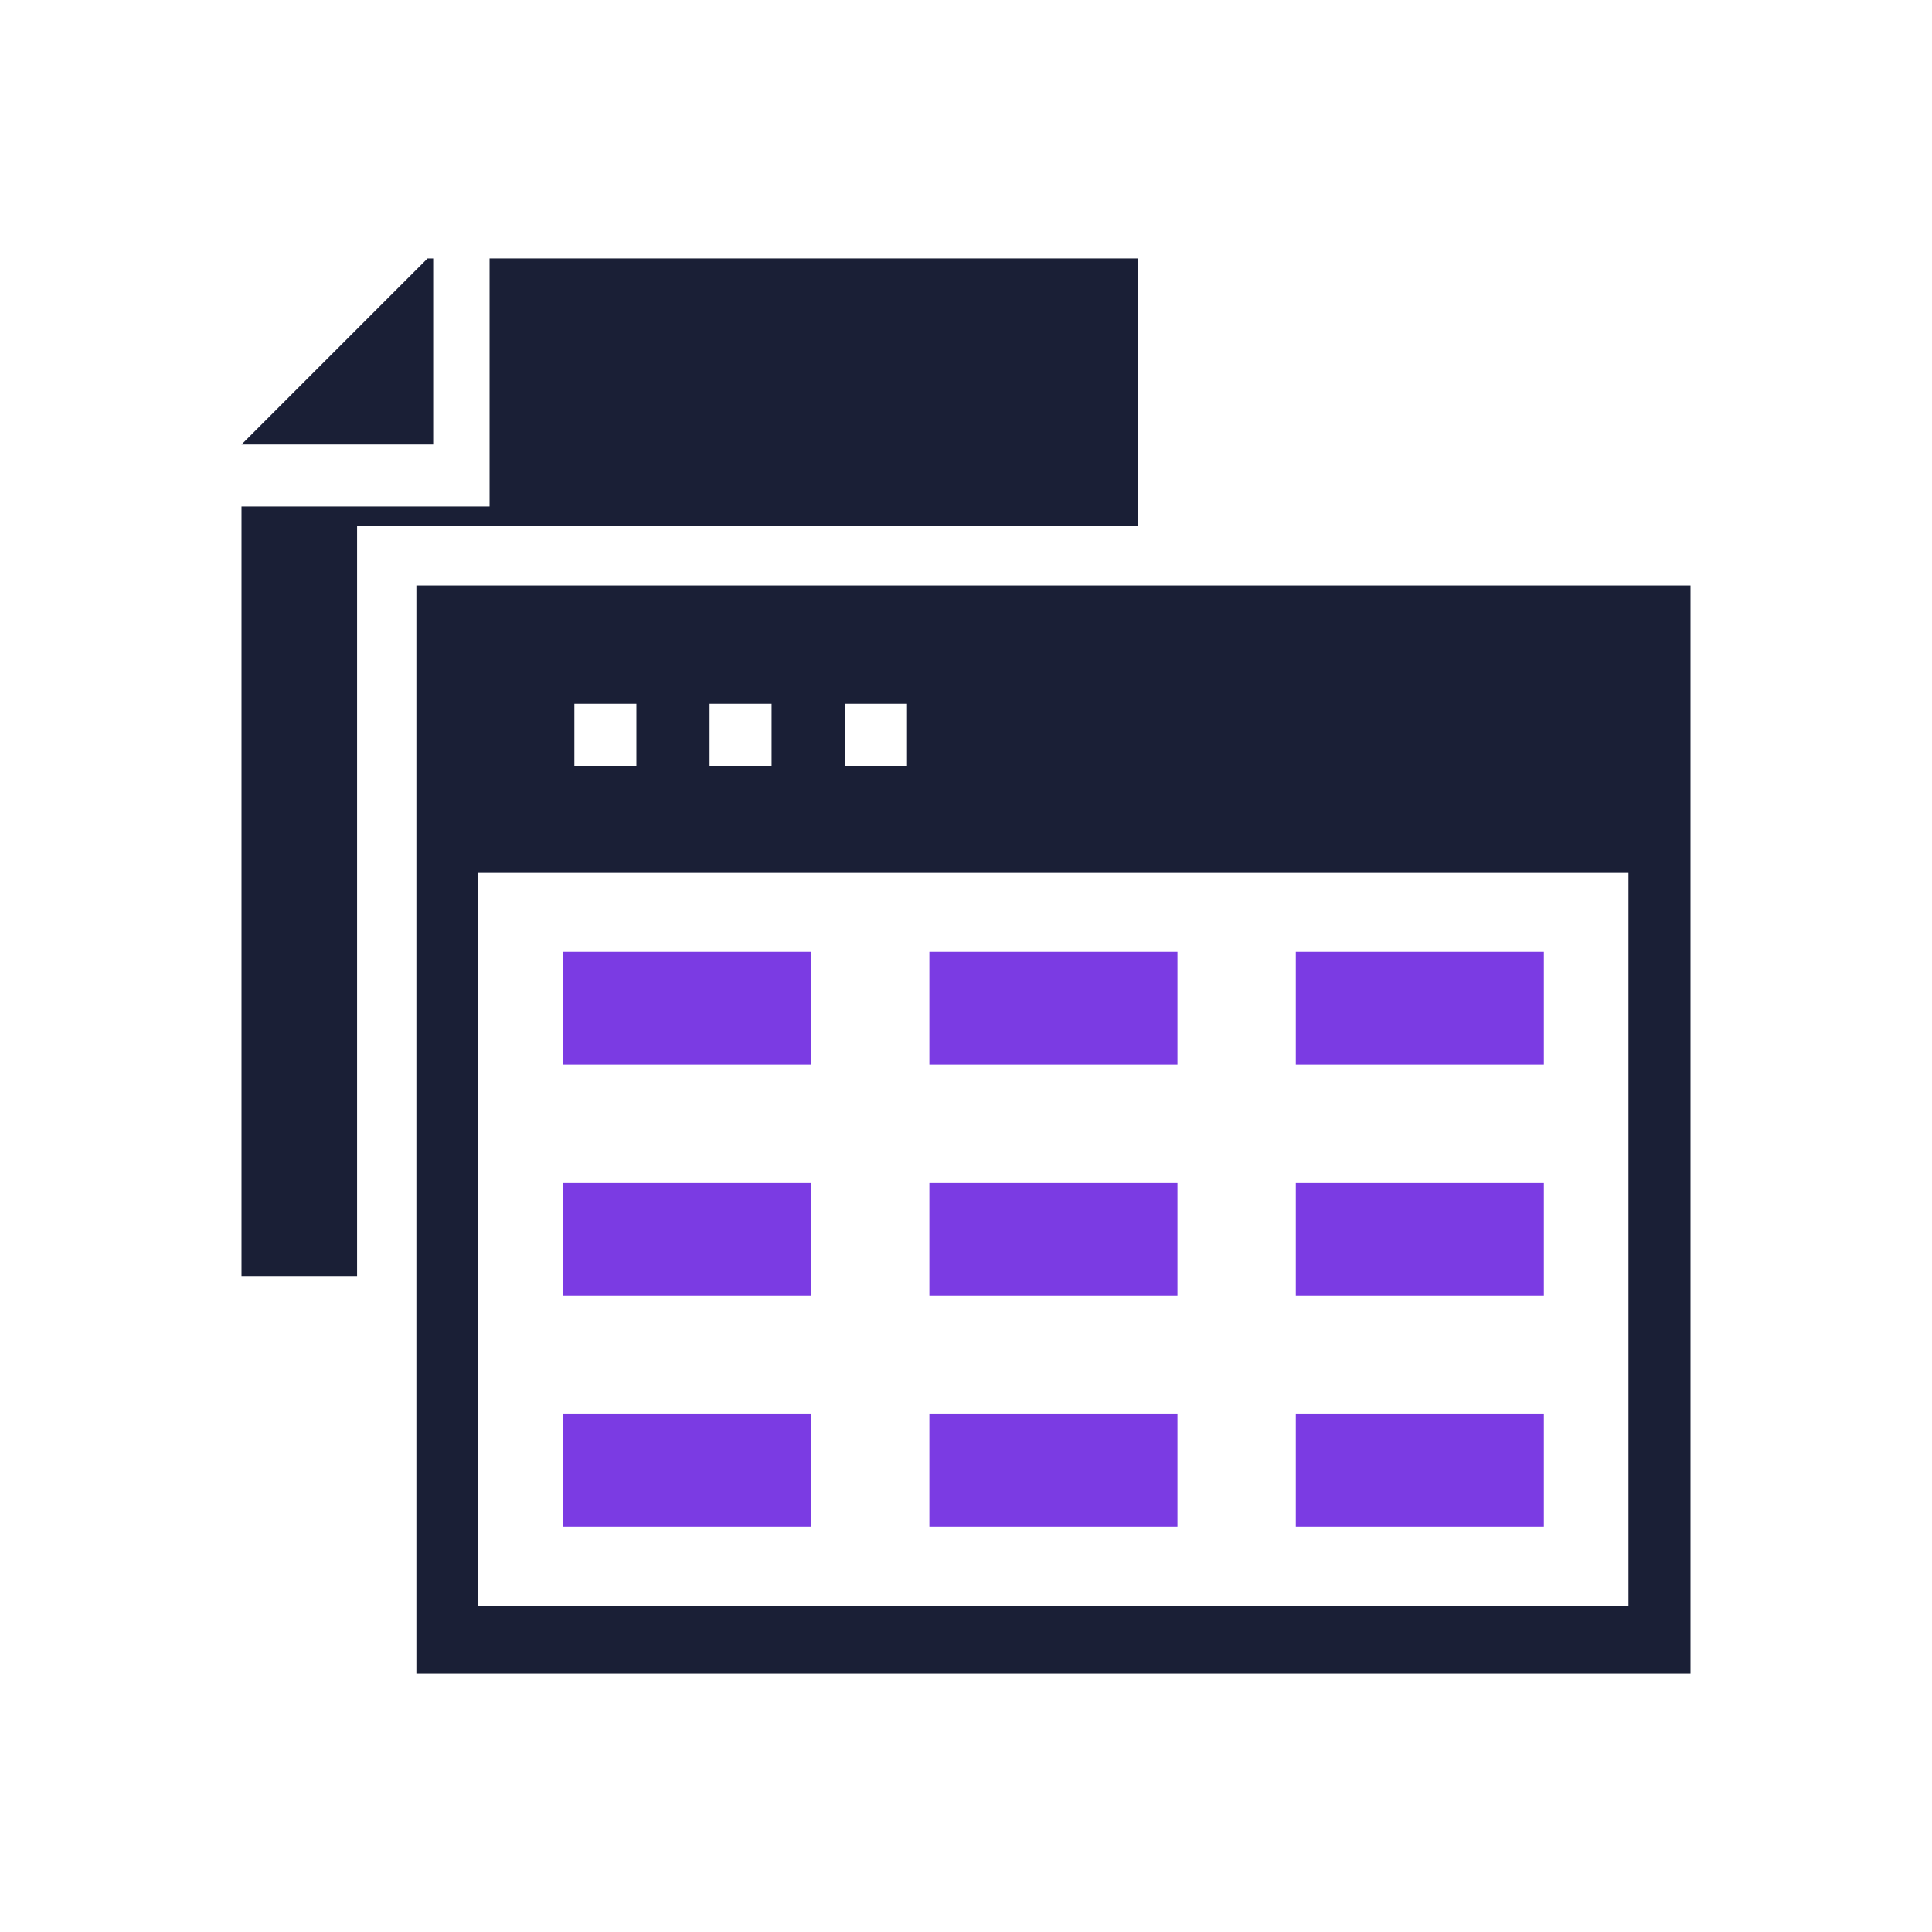
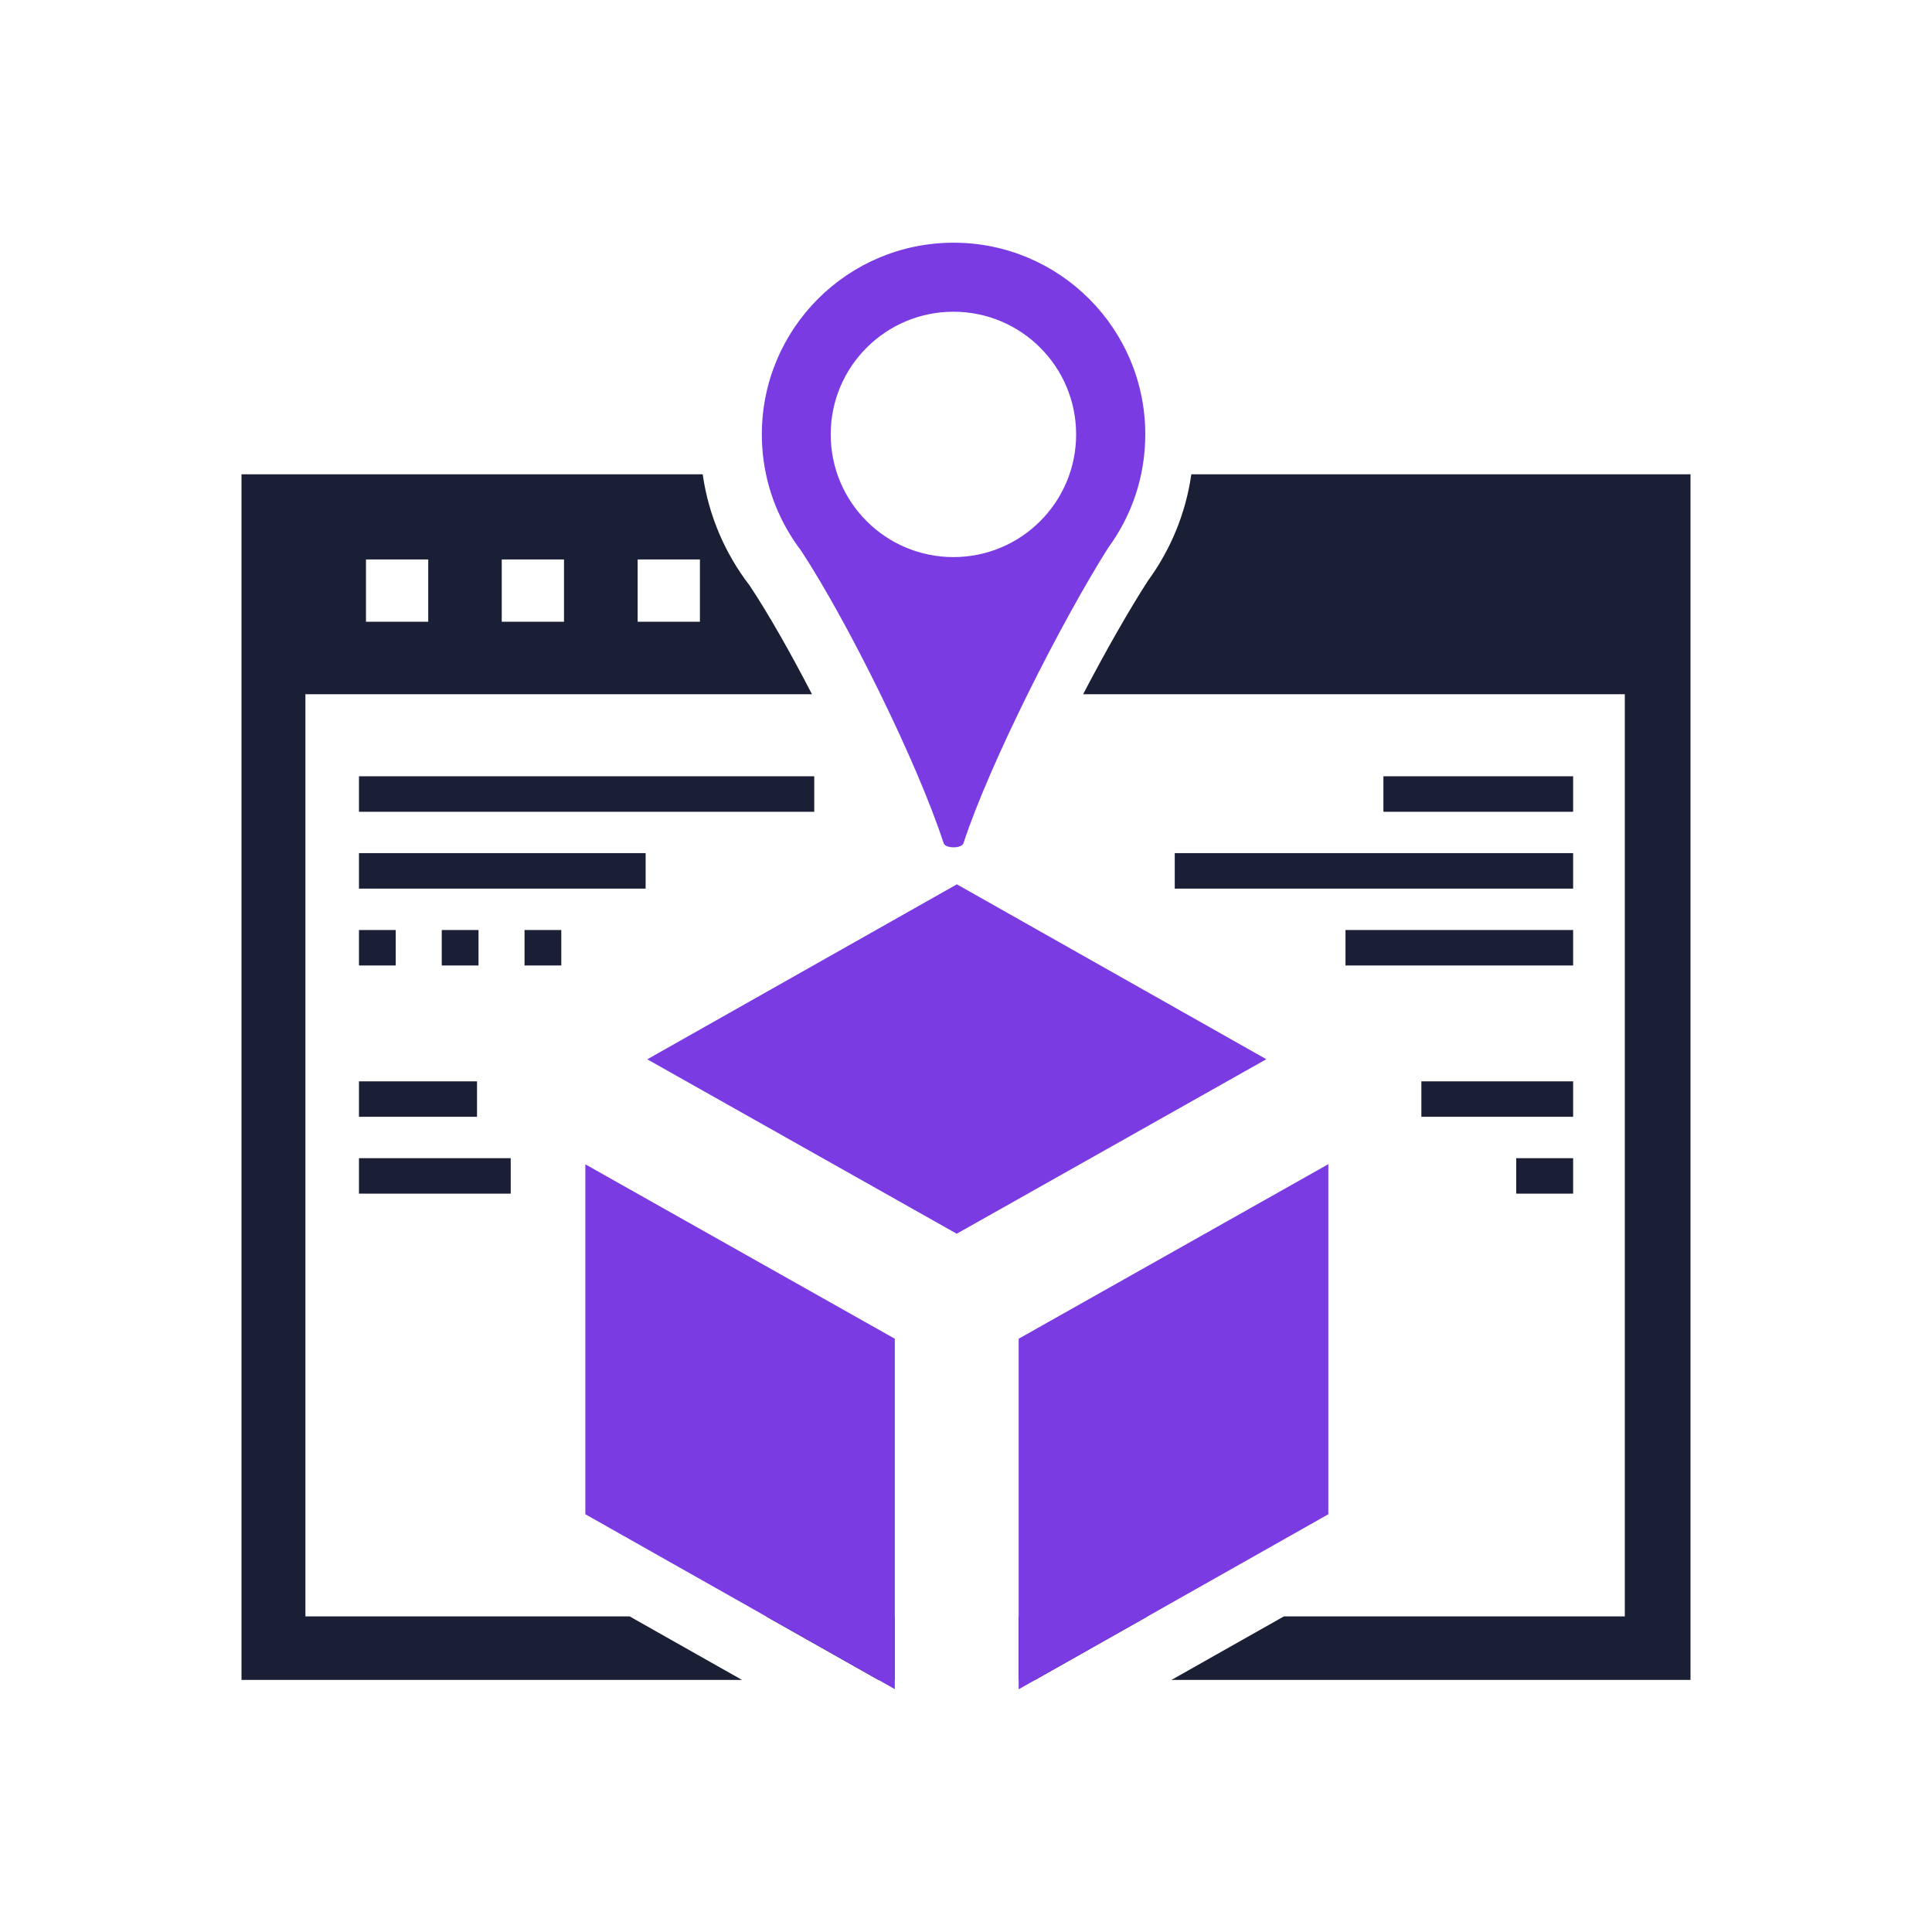
<svg xmlns="http://www.w3.org/2000/svg" width="40" height="40" viewBox="0 0 40 40" fill="none">
-   <path fill-rule="evenodd" clip-rule="evenodd" d="M8.621 12.121H35V34.649H8.621V12.121ZM9.904 18.074H33.716V33.248H9.904V18.074ZM13.176 14.572H11.892V15.856H13.176V14.572ZM14.691 14.572H15.975V15.856H14.691V14.572ZM18.779 14.572H17.495V15.856H18.779V14.572Z" fill="#1A1F36" />
-   <rect x="11.652" y="19.708" width="5.136" height="2.334" fill="#7B3BE3" />
-   <rect x="11.652" y="24.494" width="5.136" height="2.334" fill="#7B3BE3" />
-   <rect x="11.652" y="29.279" width="5.136" height="2.334" fill="#7B3BE3" />
-   <rect x="19.242" y="19.708" width="5.136" height="2.334" fill="#7B3BE3" />
-   <rect x="19.242" y="24.494" width="5.136" height="2.334" fill="#7B3BE3" />
-   <rect x="19.242" y="29.279" width="5.136" height="2.334" fill="#7B3BE3" />
-   <rect x="26.828" y="19.708" width="5.136" height="2.334" fill="#7B3BE3" />
-   <rect x="26.828" y="24.494" width="5.136" height="2.334" fill="#7B3BE3" />
-   <rect x="26.828" y="29.279" width="5.136" height="2.334" fill="#7B3BE3" />
-   <path d="M8.969 9.203V5.351H8.852L5 9.203H8.969Z" fill="#1A1F36" />
-   <path d="M23.559 5.351H10.136V10.487H5V26.42H7.393V10.896H23.559V5.351Z" fill="#1A1F36" />
+   <path fill-rule="evenodd" clip-rule="evenodd" d="M5 9.82H14.549C14.67 10.678 15.015 11.467 15.524 12.128C15.898 12.691 16.362 13.504 16.811 14.373H6.323V33.466H13.036L15.363 34.781H5V9.82ZM18.524 34.781H18.186L15.859 33.466H18.524V34.781ZM21.431 34.781H21.088V33.466H23.758L21.431 34.781ZM24.254 34.781H35V9.82H24.665C24.549 10.635 24.233 11.387 23.765 12.027C23.381 12.622 22.895 13.472 22.425 14.373H33.64V33.466H26.581L24.254 34.781ZM8.866 11.583H7.577V12.872H8.866V11.583ZM10.388 11.583H11.677V12.872H10.388V11.583ZM14.491 11.583H13.202V12.872H14.491V11.583Z" fill="#1A1F36" />
+   <path d="M7.432 16.072H16.858V16.807H7.432V16.072Z" fill="#1A1F36" />
+   <path d="M13.367 17.663H7.432V18.398H13.367V17.663Z" fill="#1A1F36" />
+   <path d="M8.193 19.255H7.432V19.989H8.193V19.255Z" fill="#1A1F36" />
+   <path d="M9.907 19.255H9.146V19.989H9.907V19.255Z" fill="#1A1F36" />
+   <path d="M11.621 19.255H10.86V19.989H11.621V19.255Z" fill="#1A1F36" />
+   <path d="M7.432 22.388H9.876V23.122H7.432V22.388Z" fill="#1A1F36" />
+   <path d="M10.574 23.979H7.432V24.713H10.574V23.979Z" fill="#1A1F36" />
+   <path d="M32.57 16.072H28.642V16.807H32.57V16.072Z" fill="#1A1F36" />
+   <path d="M24.322 17.663H32.57V18.398H24.322V17.663Z" fill="#1A1F36" />
+   <path d="M27.857 19.255H32.57V19.989H27.857V19.255Z" fill="#1A1F36" />
+   <path d="M32.57 22.388H29.428V23.122H32.57V22.388Z" fill="#1A1F36" />
+   <path d="M31.392 23.979H32.57V24.713H31.392V23.979Z" fill="#1A1F36" />
+   <path fill-rule="evenodd" clip-rule="evenodd" d="M26.218 21.93L19.811 18.309L13.401 21.932L19.808 25.543L26.218 21.93ZM27.502 24.103L21.09 27.717L21.09 34.975L27.502 31.351V24.103ZM18.526 34.972L18.526 27.717L12.119 24.106V31.351L18.526 34.972Z" fill="#7B3BE3" />
+   <path fill-rule="evenodd" clip-rule="evenodd" d="M23.712 8.994C23.712 9.871 23.428 10.681 22.946 11.338C21.985 12.857 20.498 15.781 19.947 17.459C19.91 17.571 19.574 17.571 19.537 17.458C18.997 15.795 17.552 12.871 16.582 11.395C16.502 11.291 16.428 11.182 16.359 11.07L16.35 11.058L16.352 11.058C15.985 10.457 15.773 9.75 15.773 8.994C15.773 6.802 17.55 5.025 19.743 5.025C21.935 5.025 23.712 6.802 23.712 8.994ZM19.74 11.534C21.143 11.534 22.28 10.397 22.28 8.994C22.28 7.591 21.143 6.454 19.74 6.454C18.337 6.454 17.199 7.591 17.199 8.994C17.199 10.397 18.337 11.534 19.74 11.534Z" fill="#7B3BE3" />
</svg>
